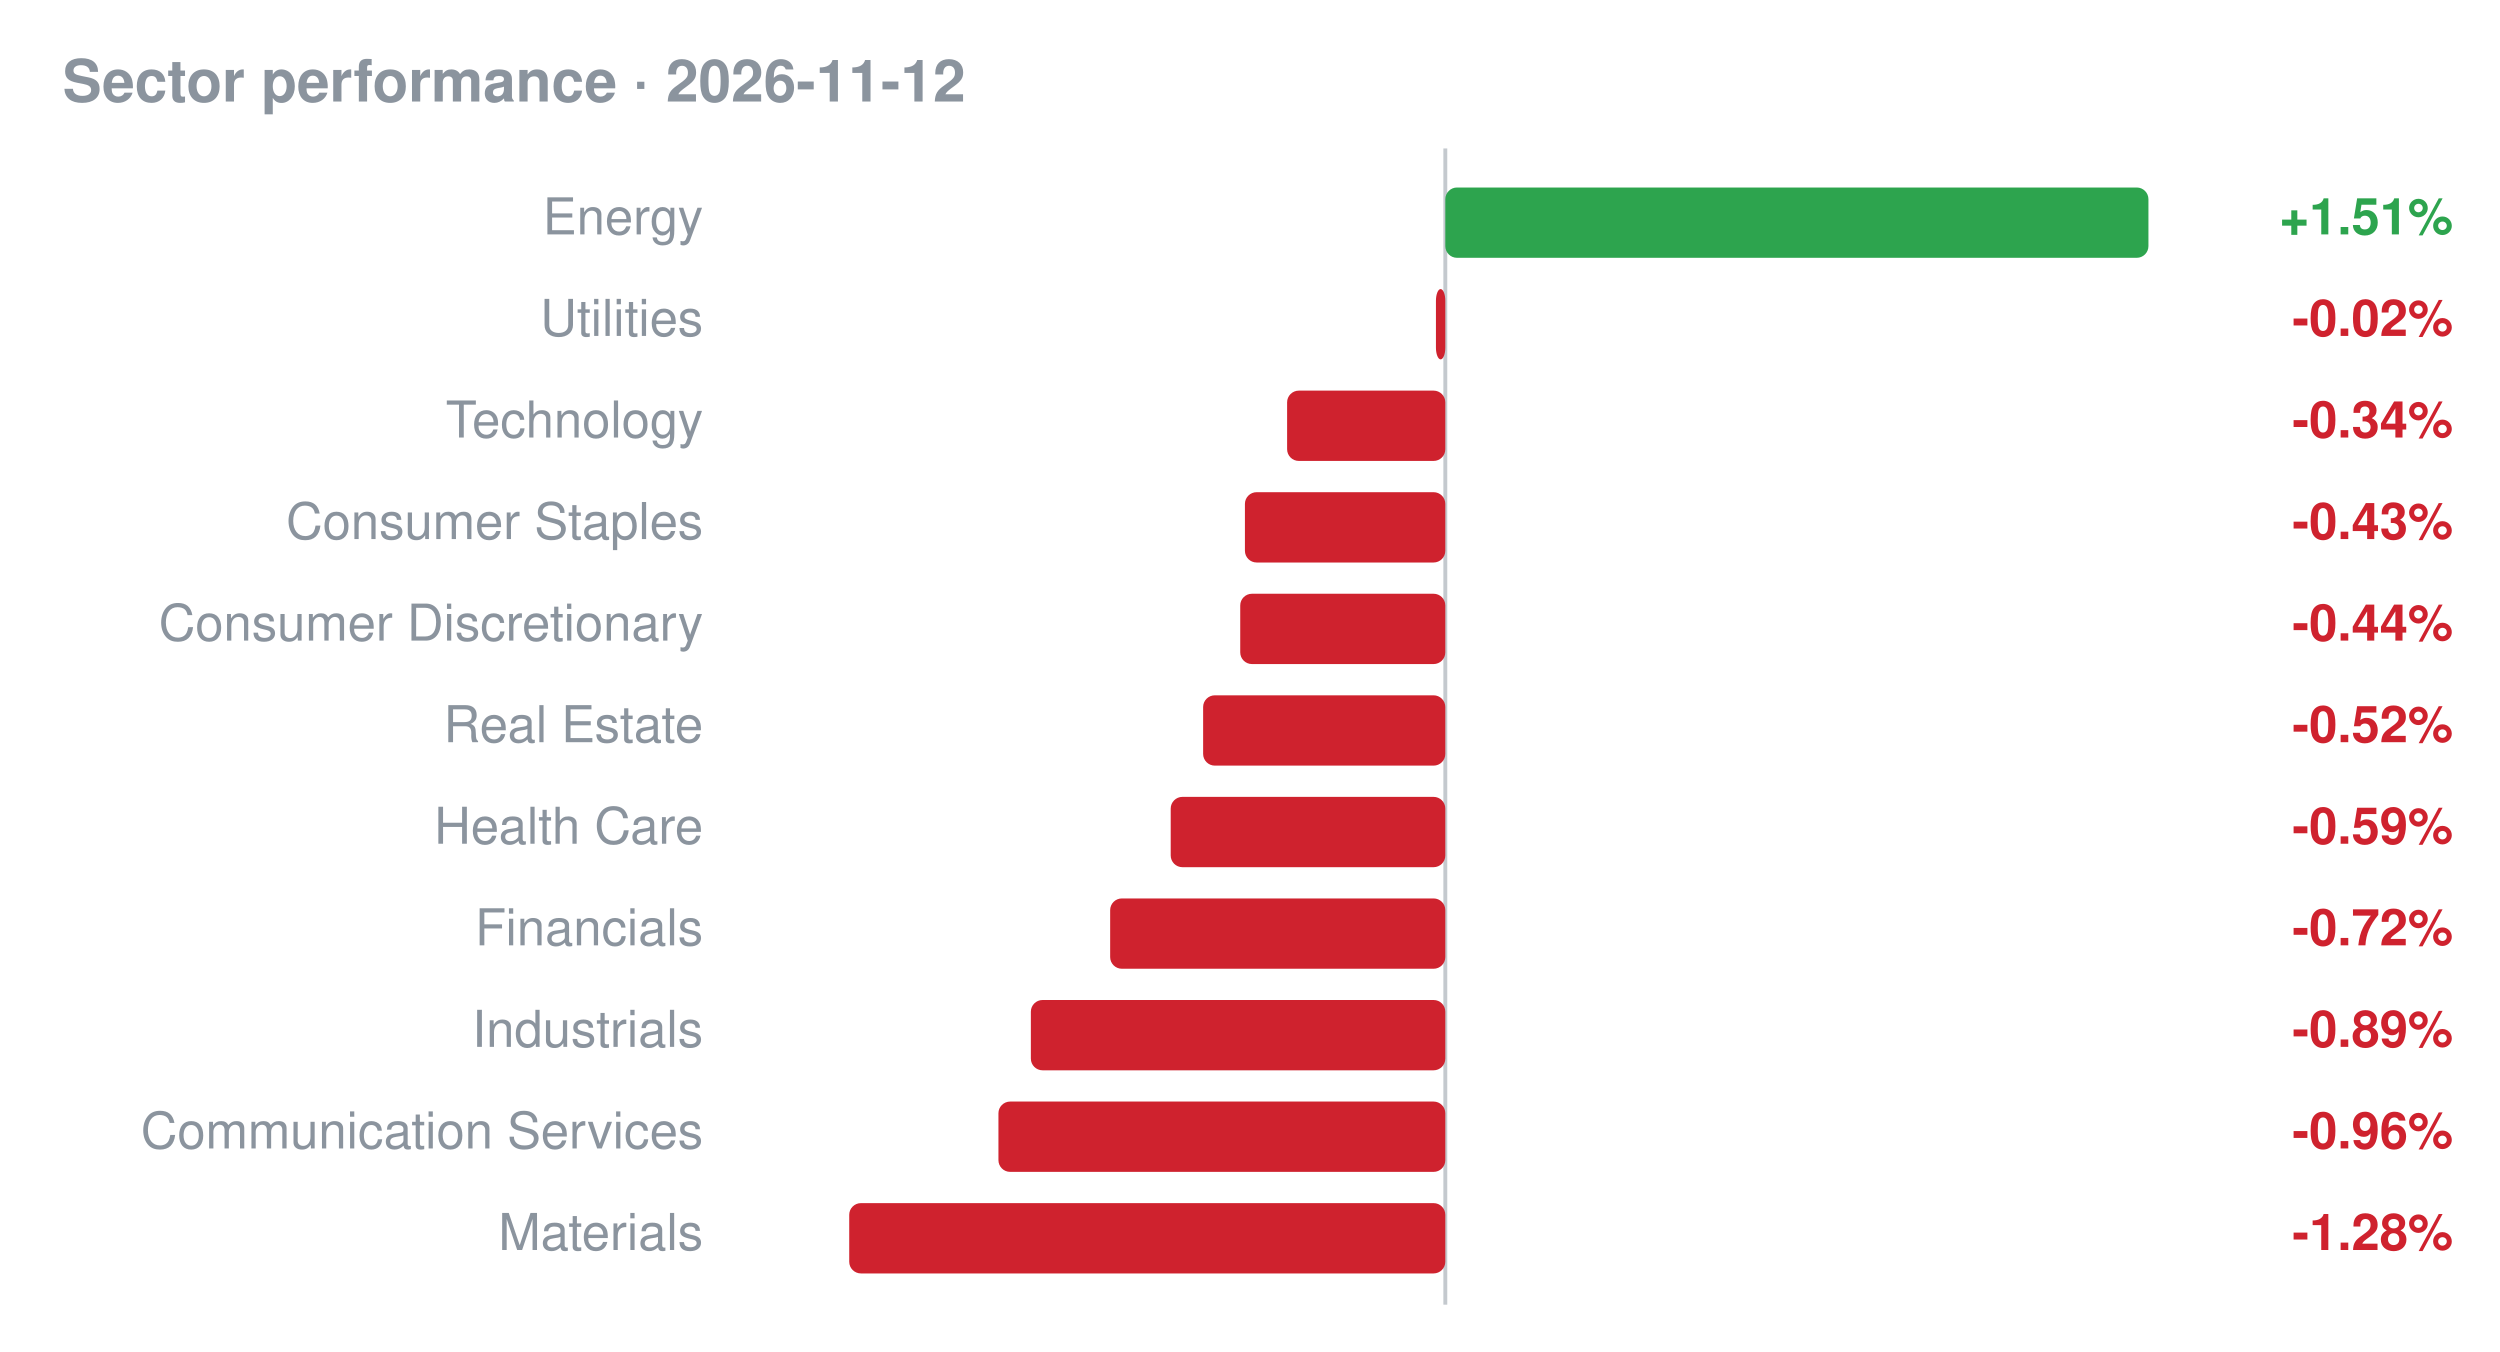
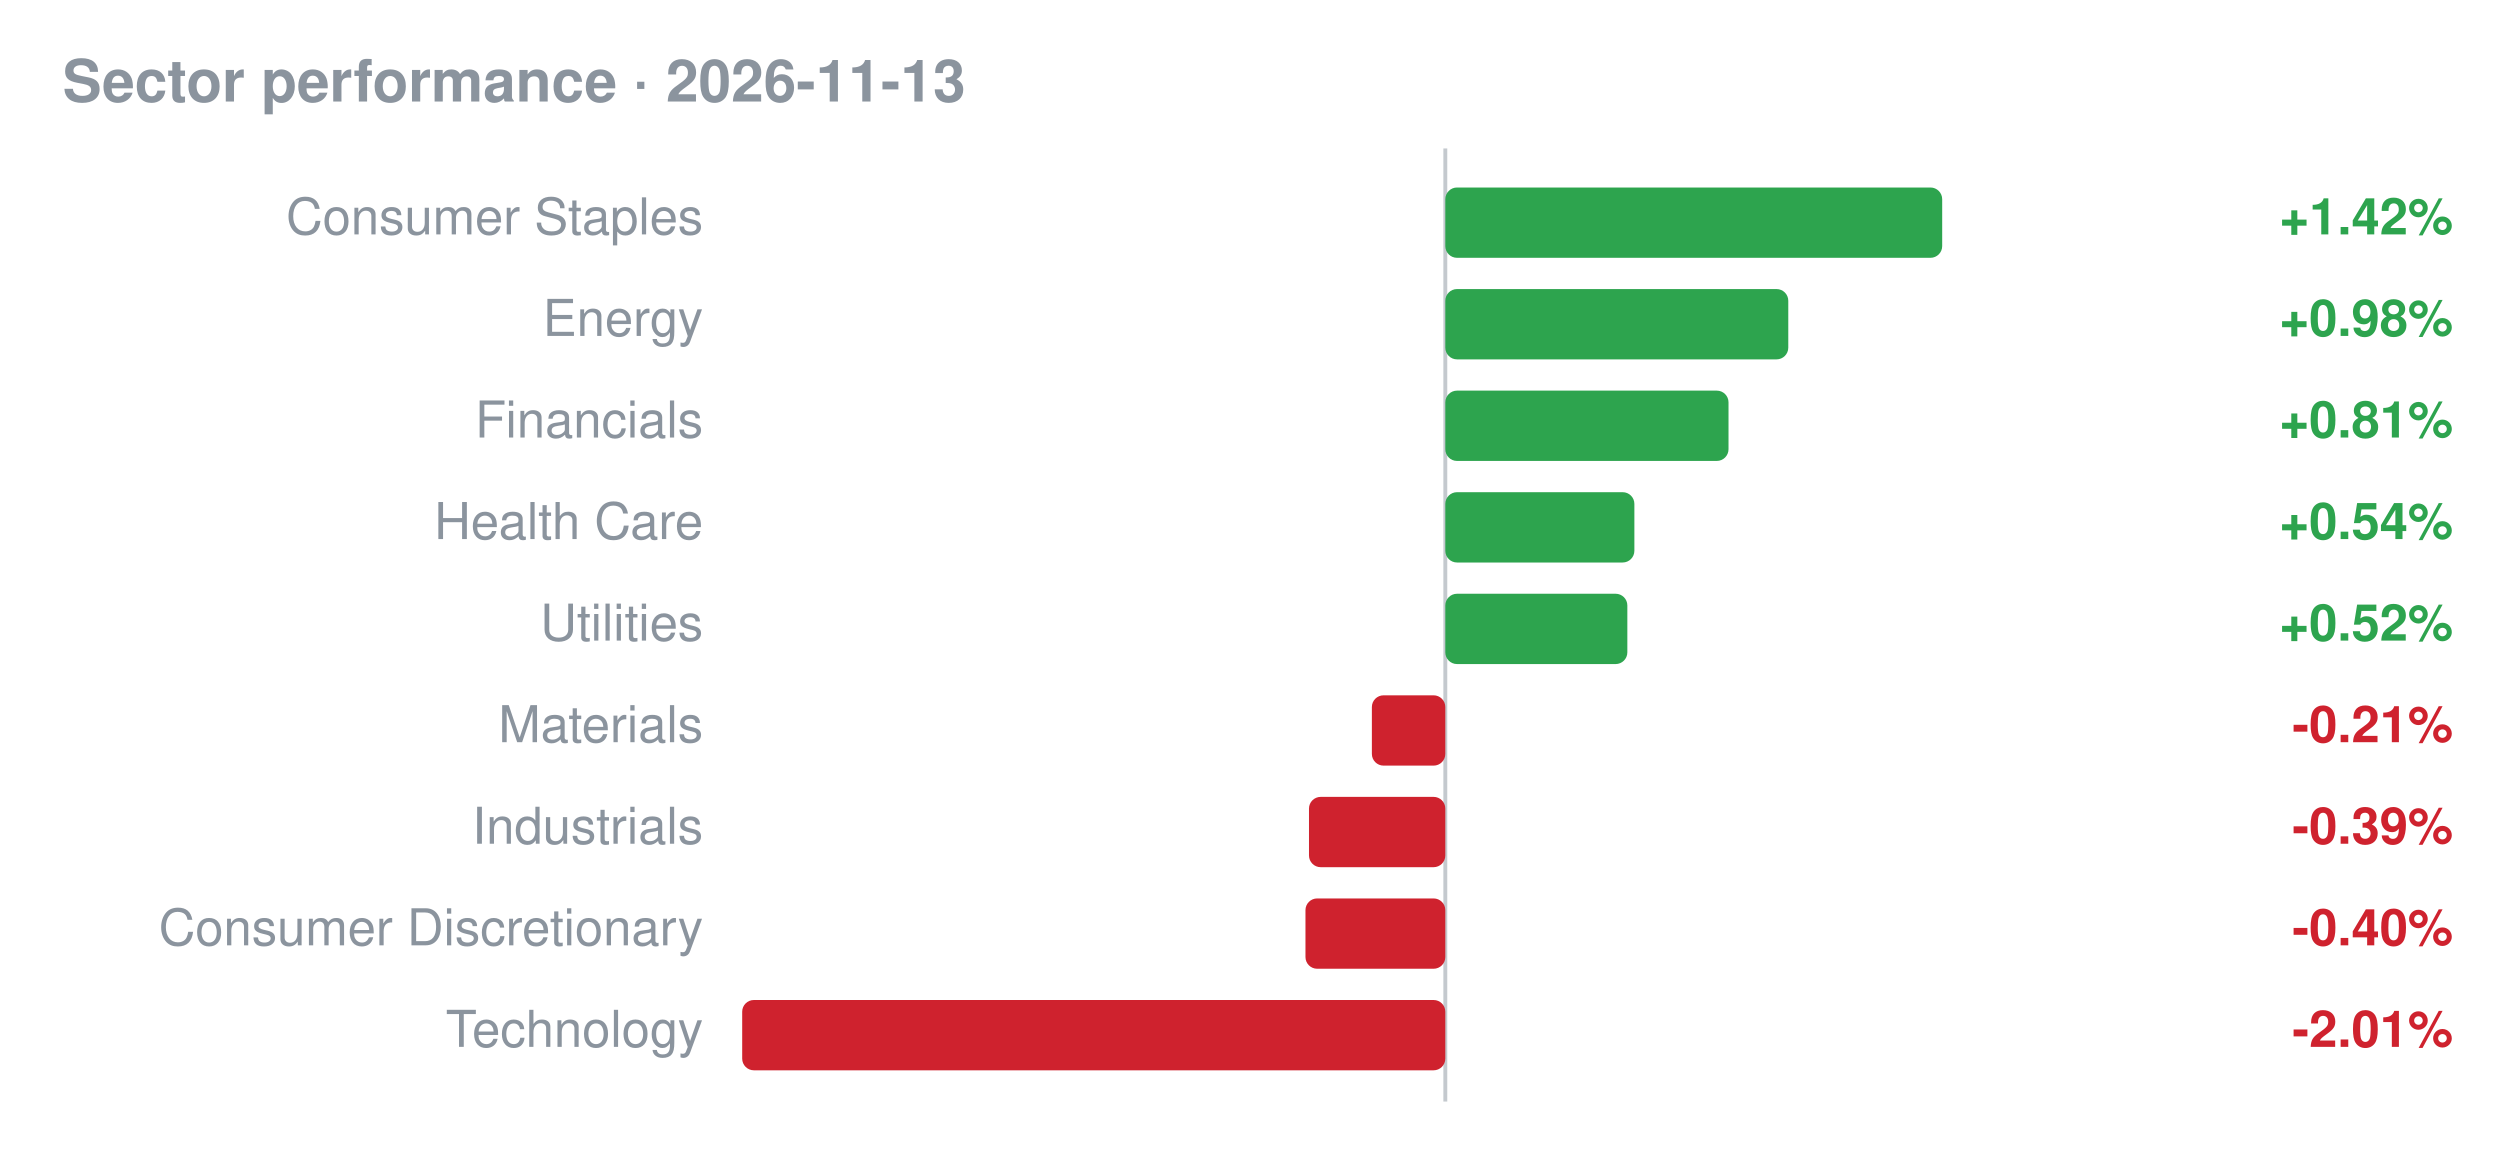
- <svg xmlns="http://www.w3.org/2000/svg" width="640" height="346" viewBox="0 0 640 346" font-family="-apple-system,Segoe UI,Helvetica,Arial,sans-serif" font-size="13">
-   <text x="16" y="26" font-size="15" font-weight="600" fill="#8b949e">Sector performance · 2026-11-12</text>
-   <line x1="370.0" y1="38" x2="370.0" y2="334" stroke="#8b949e" stroke-opacity="0.5" />
-   <text x="180" y="60" text-anchor="end" fill="#8b949e">Energy</text>
-   <rect x="370.0" y="48" width="180.0" height="18" rx="3" fill="#2da44e" />
-   <text x="628" y="60" text-anchor="end" fill="#2da44e" font-weight="600">+1.51%</text>
-   <text x="180" y="86" text-anchor="end" fill="#8b949e">Utilities</text>
-   <rect x="367.6" y="74" width="2.4" height="18" rx="3" fill="#cf222e" />
-   <text x="628" y="86" text-anchor="end" fill="#cf222e" font-weight="600">-0.02%</text>
-   <text x="180" y="112" text-anchor="end" fill="#8b949e">Technology</text>
-   <rect x="329.5" y="100" width="40.5" height="18" rx="3" fill="#cf222e" />
-   <text x="628" y="112" text-anchor="end" fill="#cf222e" font-weight="600">-0.34%</text>
-   <text x="180" y="138" text-anchor="end" fill="#8b949e">Consumer Staples</text>
-   <rect x="318.7" y="126" width="51.3" height="18" rx="3" fill="#cf222e" />
-   <text x="628" y="138" text-anchor="end" fill="#cf222e" font-weight="600">-0.43%</text>
-   <text x="180" y="164" text-anchor="end" fill="#8b949e">Consumer Discretionary</text>
-   <rect x="317.5" y="152" width="52.5" height="18" rx="3" fill="#cf222e" />
-   <text x="628" y="164" text-anchor="end" fill="#cf222e" font-weight="600">-0.44%</text>
-   <text x="180" y="190" text-anchor="end" fill="#8b949e">Real Estate</text>
-   <rect x="308.0" y="178" width="62.0" height="18" rx="3" fill="#cf222e" />
-   <text x="628" y="190" text-anchor="end" fill="#cf222e" font-weight="600">-0.52%</text>
-   <text x="180" y="216" text-anchor="end" fill="#8b949e">Health Care</text>
-   <rect x="299.7" y="204" width="70.3" height="18" rx="3" fill="#cf222e" />
-   <text x="628" y="216" text-anchor="end" fill="#cf222e" font-weight="600">-0.59%</text>
-   <text x="180" y="242" text-anchor="end" fill="#8b949e">Financials</text>
-   <rect x="284.2" y="230" width="85.8" height="18" rx="3" fill="#cf222e" />
-   <text x="628" y="242" text-anchor="end" fill="#cf222e" font-weight="600">-0.72%</text>
-   <text x="180" y="268" text-anchor="end" fill="#8b949e">Industrials</text>
-   <rect x="263.9" y="256" width="106.1" height="18" rx="3" fill="#cf222e" />
-   <text x="628" y="268" text-anchor="end" fill="#cf222e" font-weight="600">-0.89%</text>
-   <text x="180" y="294" text-anchor="end" fill="#8b949e">Communication Services</text>
-   <rect x="255.6" y="282" width="114.4" height="18" rx="3" fill="#cf222e" />
-   <text x="628" y="294" text-anchor="end" fill="#cf222e" font-weight="600">-0.96%</text>
-   <text x="180" y="320" text-anchor="end" fill="#8b949e">Materials</text>
-   <rect x="217.4" y="308" width="152.6" height="18" rx="3" fill="#cf222e" />
-   <text x="628" y="320" text-anchor="end" fill="#cf222e" font-weight="600">-1.28%</text>
+ <svg xmlns="http://www.w3.org/2000/svg" width="640" height="294" viewBox="0 0 640 294" font-family="-apple-system,Segoe UI,Helvetica,Arial,sans-serif" font-size="13">
+   <text x="16" y="26" font-size="15" font-weight="600" fill="#8b949e">Sector performance · 2026-11-13</text>
+   <line x1="370.0" y1="38" x2="370.0" y2="282" stroke="#8b949e" stroke-opacity="0.5" />
+   <text x="180" y="60" text-anchor="end" fill="#8b949e">Consumer Staples</text>
+   <rect x="370.0" y="48" width="127.2" height="18" rx="3" fill="#2da44e" />
+   <text x="628" y="60" text-anchor="end" fill="#2da44e" font-weight="600">+1.42%</text>
+   <text x="180" y="86" text-anchor="end" fill="#8b949e">Energy</text>
+   <rect x="370.0" y="74" width="87.8" height="18" rx="3" fill="#2da44e" />
+   <text x="628" y="86" text-anchor="end" fill="#2da44e" font-weight="600">+0.98%</text>
+   <text x="180" y="112" text-anchor="end" fill="#8b949e">Financials</text>
+   <rect x="370.0" y="100" width="72.5" height="18" rx="3" fill="#2da44e" />
+   <text x="628" y="112" text-anchor="end" fill="#2da44e" font-weight="600">+0.81%</text>
+   <text x="180" y="138" text-anchor="end" fill="#8b949e">Health Care</text>
+   <rect x="370.0" y="126" width="48.4" height="18" rx="3" fill="#2da44e" />
+   <text x="628" y="138" text-anchor="end" fill="#2da44e" font-weight="600">+0.54%</text>
+   <text x="180" y="164" text-anchor="end" fill="#8b949e">Utilities</text>
+   <rect x="370.0" y="152" width="46.6" height="18" rx="3" fill="#2da44e" />
+   <text x="628" y="164" text-anchor="end" fill="#2da44e" font-weight="600">+0.52%</text>
+   <text x="180" y="190" text-anchor="end" fill="#8b949e">Materials</text>
+   <rect x="351.2" y="178" width="18.8" height="18" rx="3" fill="#cf222e" />
+   <text x="628" y="190" text-anchor="end" fill="#cf222e" font-weight="600">-0.21%</text>
+   <text x="180" y="216" text-anchor="end" fill="#8b949e">Industrials</text>
+   <rect x="335.1" y="204" width="34.9" height="18" rx="3" fill="#cf222e" />
+   <text x="628" y="216" text-anchor="end" fill="#cf222e" font-weight="600">-0.39%</text>
+   <text x="180" y="242" text-anchor="end" fill="#8b949e">Consumer Discretionary</text>
+   <rect x="334.2" y="230" width="35.8" height="18" rx="3" fill="#cf222e" />
+   <text x="628" y="242" text-anchor="end" fill="#cf222e" font-weight="600">-0.40%</text>
+   <text x="180" y="268" text-anchor="end" fill="#8b949e">Technology</text>
+   <rect x="190.0" y="256" width="180.0" height="18" rx="3" fill="#cf222e" />
+   <text x="628" y="268" text-anchor="end" fill="#cf222e" font-weight="600">-2.01%</text>
</svg>
